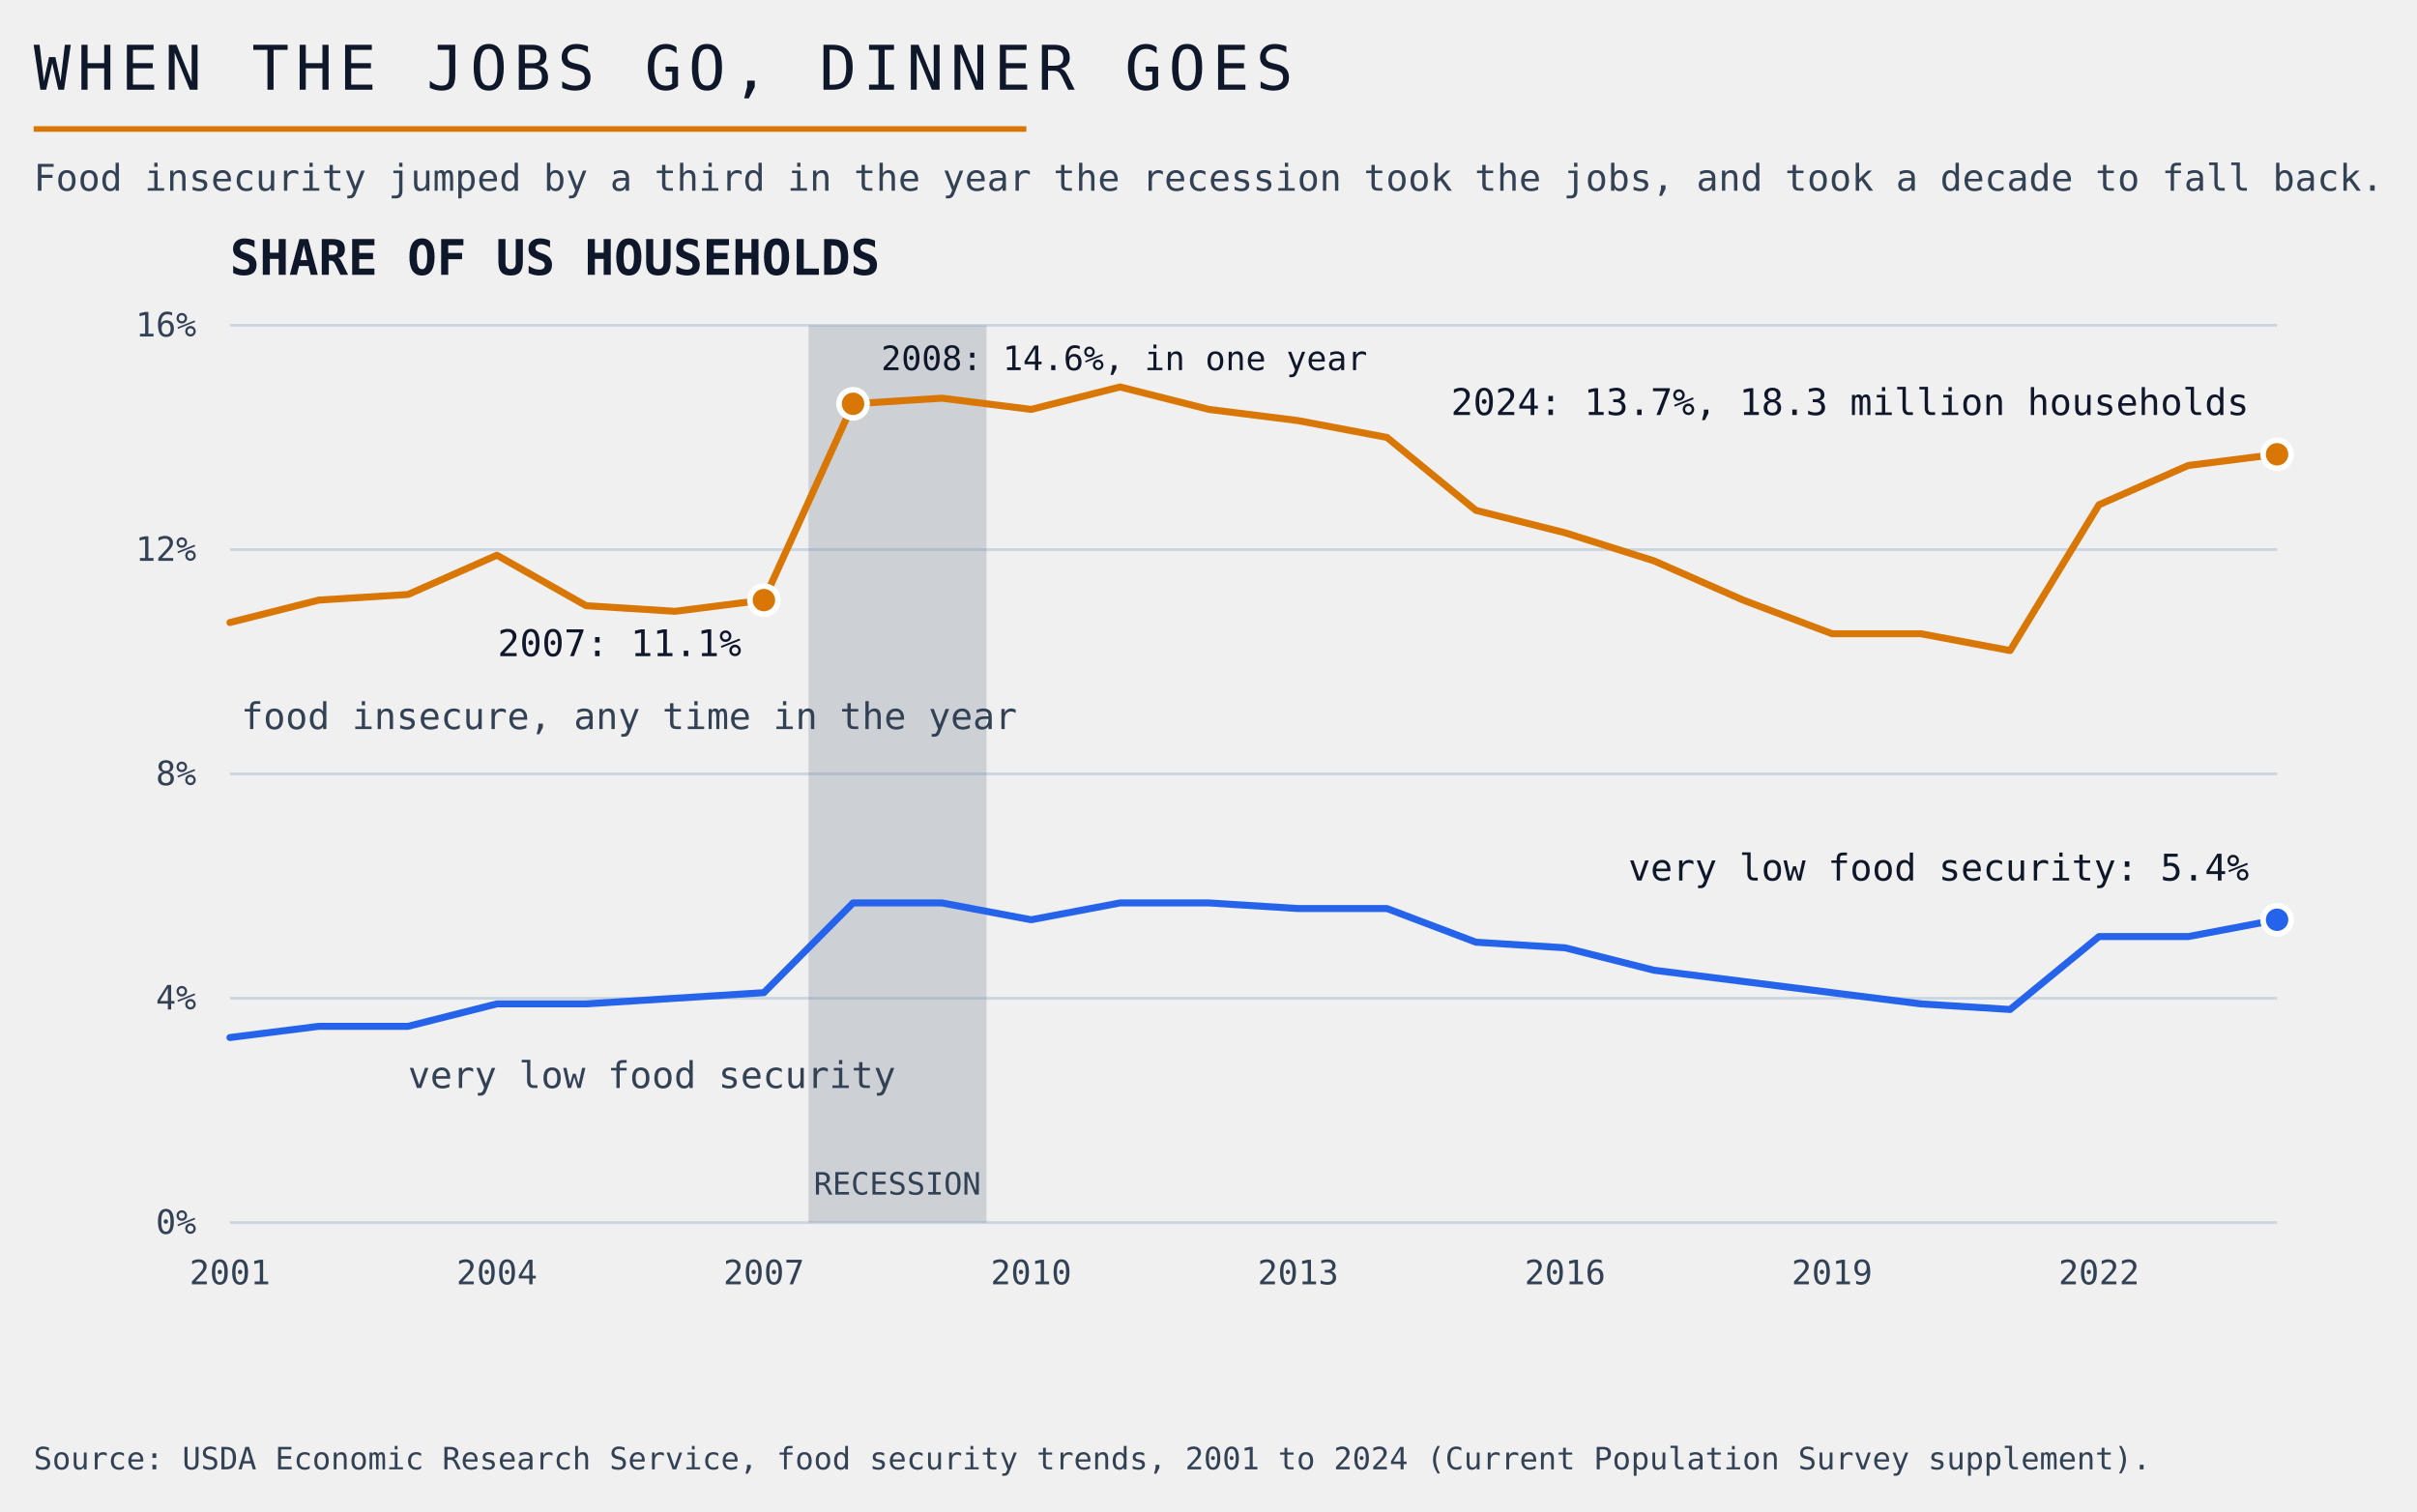
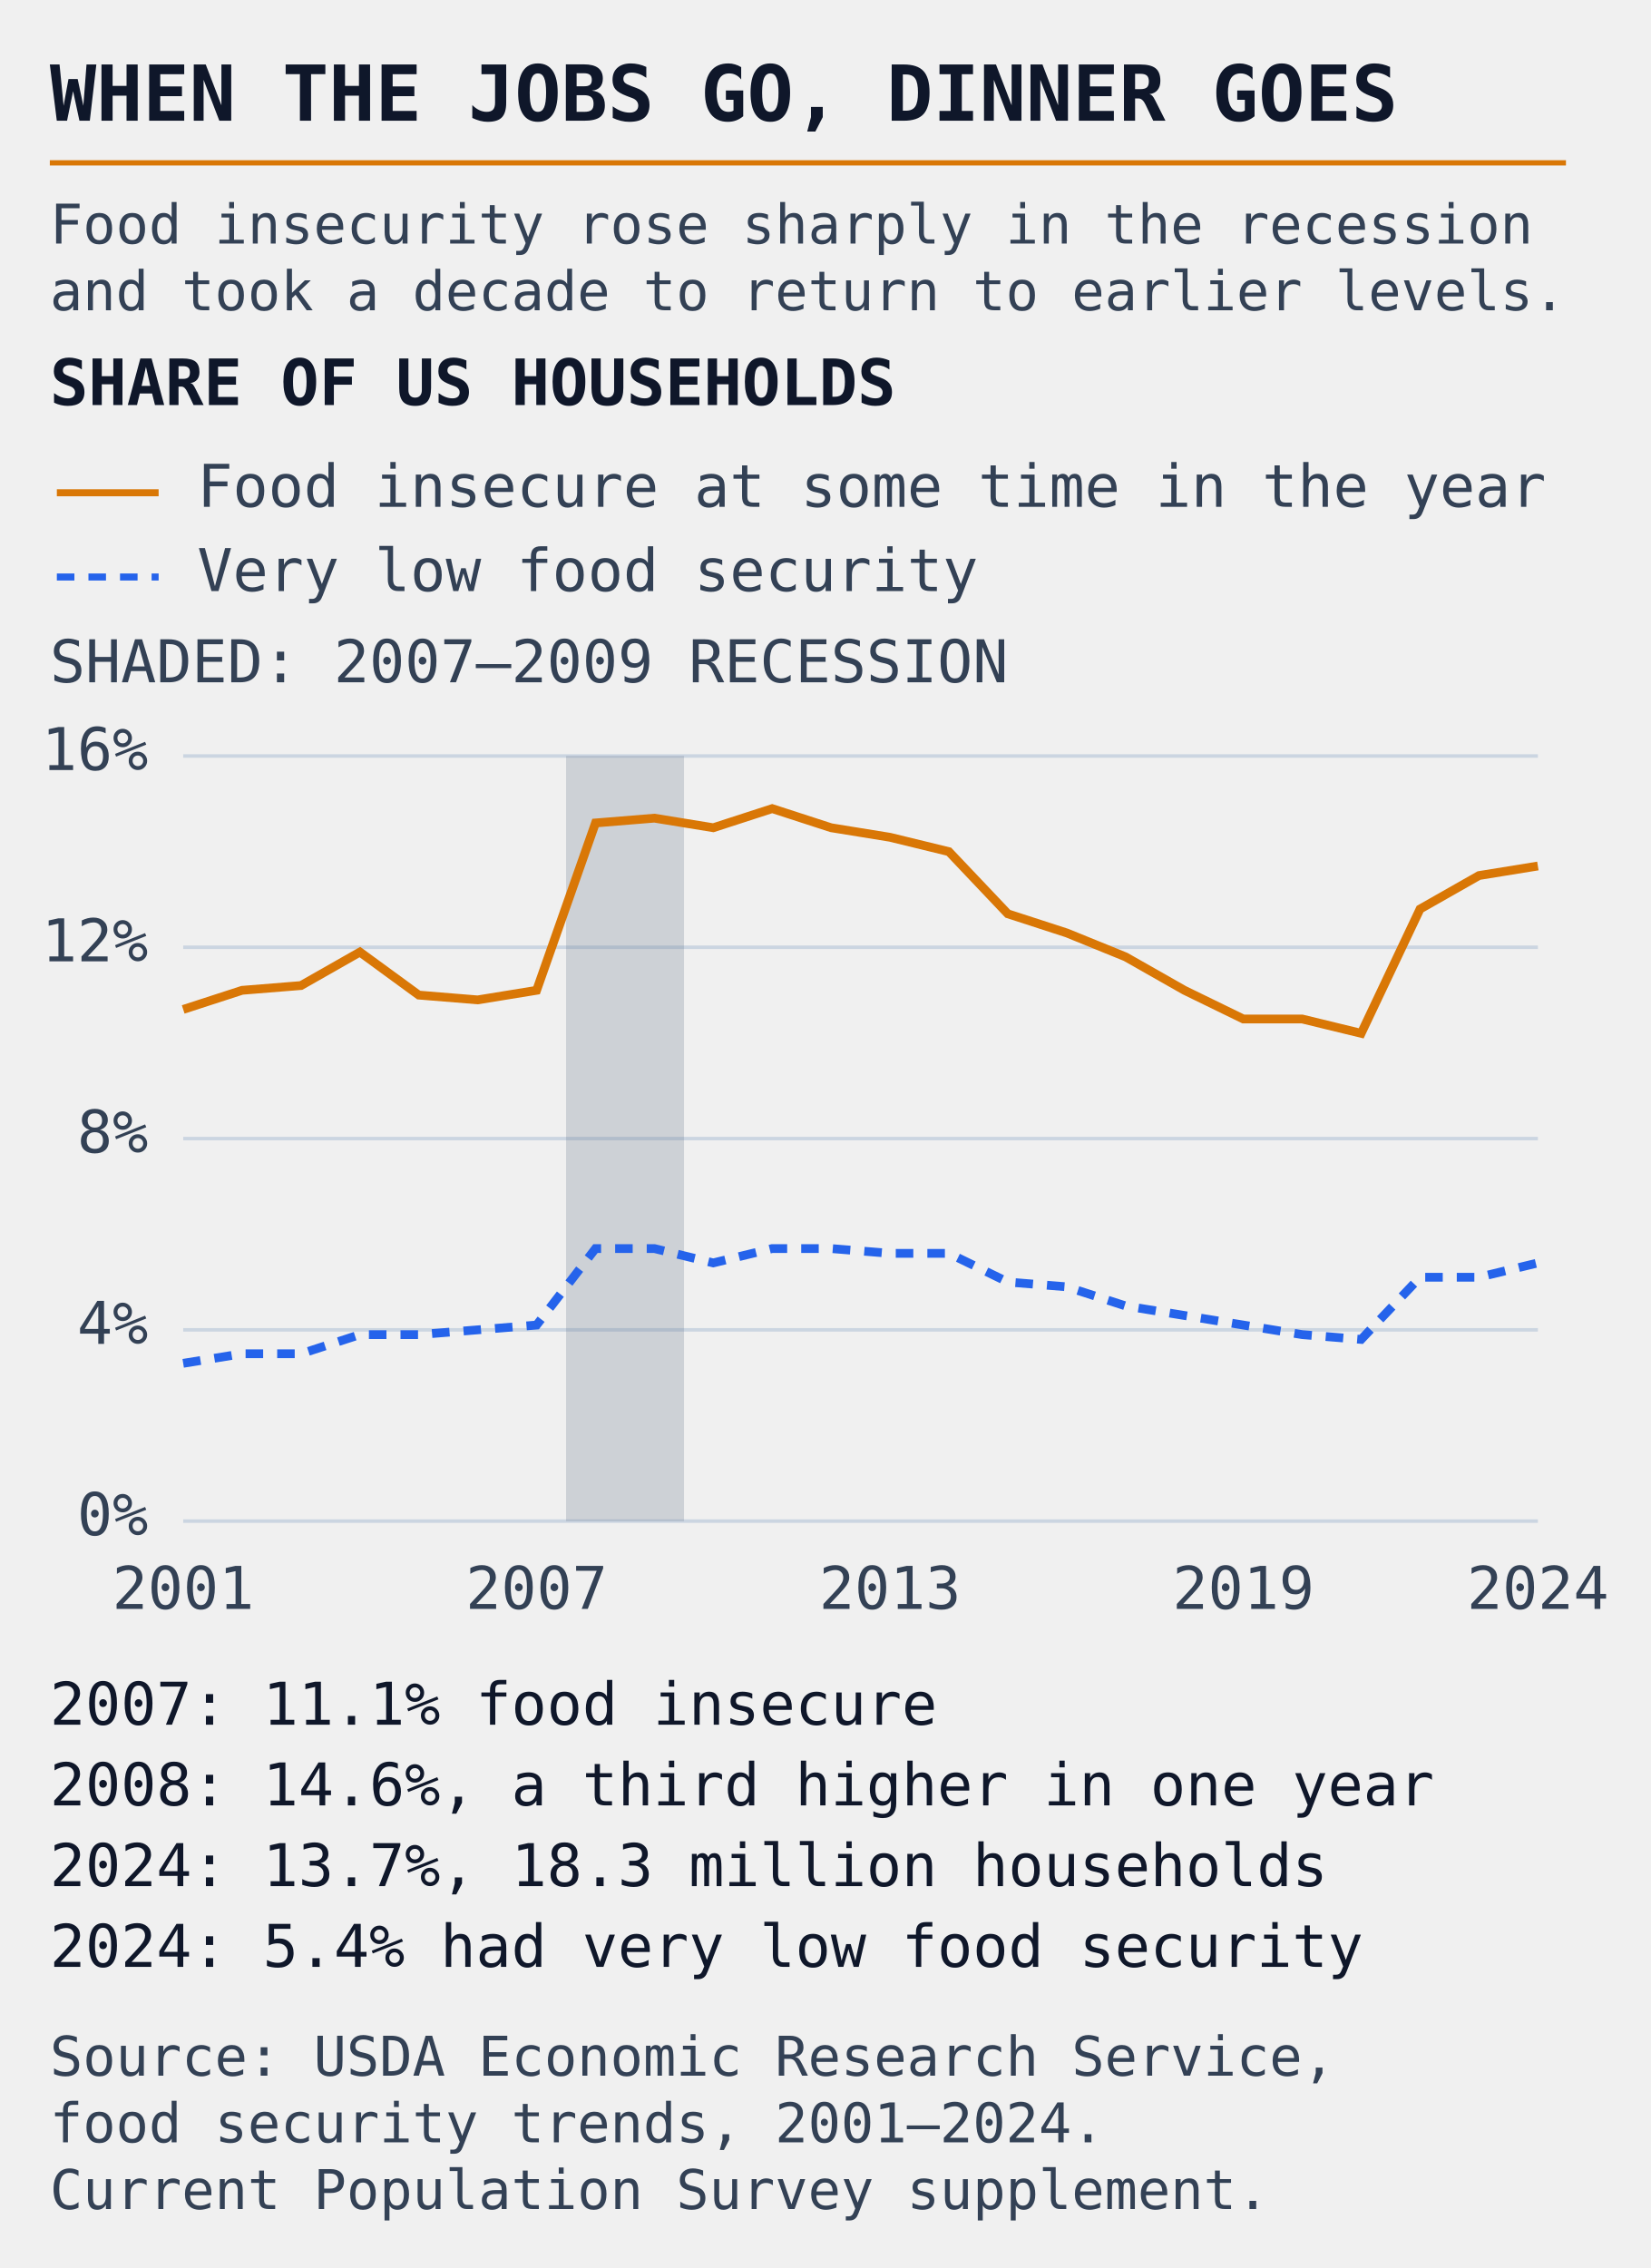
- <svg xmlns="http://www.w3.org/2000/svg" viewBox="28 14 861.9 539" font-family="'JetBrains Mono','SFMono-Regular',Menlo,Consolas,monospace" role="img" aria-label="When The Jobs Go, Dinner Goes">
-   <text x="40" y="46" font-size="22" letter-spacing="2.32" fill="#0f172a">WHEN THE JOBS GO, DINNER GOES</text>
-   <line x1="40" y1="60" x2="394" y2="60" stroke="#d97706" stroke-width="2" />
-   <text x="40" y="82" font-size="13.13" fill="#334155">Food insecurity jumped by a third in the year the recession took the jobs, and took a decade to fall back.</text>
-   <line x1="110" y1="450.0" x2="840" y2="450.0" stroke="#cbd5e1" stroke-width="1" />
-   <text x="98" y="454.0" font-size="12" fill="#334155" text-anchor="end">0%</text>
-   <line x1="110" y1="370.0" x2="840" y2="370.0" stroke="#cbd5e1" stroke-width="1" />
-   <text x="98" y="374.0" font-size="12" fill="#334155" text-anchor="end">4%</text>
-   <line x1="110" y1="290.0" x2="840" y2="290.0" stroke="#cbd5e1" stroke-width="1" />
-   <text x="98" y="294.0" font-size="12" fill="#334155" text-anchor="end">8%</text>
-   <line x1="110" y1="210.0" x2="840" y2="210.0" stroke="#cbd5e1" stroke-width="1" />
-   <text x="98" y="214.0" font-size="12" fill="#334155" text-anchor="end">12%</text>
-   <line x1="110" y1="130.0" x2="840" y2="130.0" stroke="#cbd5e1" stroke-width="1" />
-   <text x="98" y="134.0" font-size="12" fill="#334155" text-anchor="end">16%</text>
-   <rect x="316.3" y="130" width="63.5" height="320" fill="#64748b" fill-opacity="0.25" />
-   <text x="348.0" y="440" font-size="11" fill="#334155" text-anchor="middle">RECESSION</text>
-   <polyline points="110.0,236.0 141.7,228.0 173.5,226.0 205.2,212.0 237.0,230.0 268.7,232.0 300.4,228.0 332.2,158.0 363.9,156.0 395.7,160.0 427.4,152.0 459.1,160.0 490.9,164.0 522.6,170.0 554.3,196.0 586.1,204.0 617.8,214.0 649.6,228.0 681.3,240.0 713.0,240.0 744.8,246.0 776.5,194.0 808.3,180.0 840.0,176.0" fill="none" stroke="#d97706" stroke-width="2.5" stroke-linejoin="round" stroke-linecap="round" />
-   <polyline points="110.0,384.0 141.7,380.0 173.5,380.0 205.2,372.0 237.0,372.0 268.7,370.0 300.4,368.0 332.2,336.0 363.9,336.0 395.7,342.0 427.4,336.0 459.1,336.0 490.9,338.0 522.6,338.0 554.3,350.0 586.1,352.0 617.8,360.0 649.6,364.0 681.3,368.0 713.0,372.0 744.8,374.0 776.5,348.0 808.3,348.0 840.0,342.0" fill="none" stroke="#2563eb" stroke-width="2.5" stroke-linejoin="round" stroke-linecap="round" />
-   <circle cx="300.4" cy="228.0" r="5" fill="#d97706" stroke="#ffffff" stroke-width="2" />
-   <circle cx="332.2" cy="158.0" r="5" fill="#d97706" stroke="#ffffff" stroke-width="2" />
-   <circle cx="840.0" cy="176.0" r="5" fill="#d97706" stroke="#ffffff" stroke-width="2" />
-   <circle cx="840.0" cy="342.0" r="5" fill="#2563eb" stroke="#ffffff" stroke-width="2" />
-   <text x="292.4" y="248.0" font-size="13.13" fill="#0f172a" text-anchor="end">2007: 11.1%</text>
-   <text x="342.2" y="146.0" font-size="12" fill="#0f172a">2008: 14.6%, in one year</text>
-   <text x="830.0" y="162.0" font-size="13.13" fill="#0f172a" text-anchor="end">2024: 13.7%, 18.3 million households</text>
-   <text x="830.0" y="328.0" font-size="13.13" fill="#0f172a" text-anchor="end">very low food security: 5.4%</text>
-   <text x="114.0" y="274.0" font-size="13.13" fill="#334155">food insecure, any time in the year</text>
-   <text x="173.5" y="402.0" font-size="13.13" fill="#334155">very low food security</text>
-   <text x="110.0" y="472" font-size="12" fill="#334155" text-anchor="middle">2001</text>
-   <text x="205.2" y="472" font-size="12" fill="#334155" text-anchor="middle">2004</text>
-   <text x="300.4" y="472" font-size="12" fill="#334155" text-anchor="middle">2007</text>
-   <text x="395.7" y="472" font-size="12" fill="#334155" text-anchor="middle">2010</text>
-   <text x="490.9" y="472" font-size="12" fill="#334155" text-anchor="middle">2013</text>
-   <text x="586.1" y="472" font-size="12" fill="#334155" text-anchor="middle">2016</text>
-   <text x="681.3" y="472" font-size="12" fill="#334155" text-anchor="middle">2019</text>
-   <text x="776.5" y="472" font-size="12" fill="#334155" text-anchor="middle">2022</text>
-   <text x="110" y="112" font-size="17.5" font-weight="600" fill="#0f172a">SHARE OF US HOUSEHOLDS</text>
-   <text x="40" y="538" font-size="11" fill="#334155">Source: USDA Economic Research Service, food security trends, 2001 to 2024 (Current Population Survey supplement).</text>
+ <svg xmlns="http://www.w3.org/2000/svg" viewBox="9.8 -0.4 470.4 646.2" font-family="'JetBrains Mono','SFMono-Regular',Menlo,Consolas,monospace" role="img" aria-label="WHEN THE JOBS GO, DINNER GOES">
+   <defs>
+     <marker id="amber" viewBox="0 0 10 10" refX="8" refY="5" markerWidth="5" markerHeight="5" orient="auto">
+       <path d="M0,0L10,5L0,10z" fill="#d97706" />
+     </marker>
+     <marker id="blue" viewBox="0 0 10 10" refX="8" refY="5" markerWidth="5" markerHeight="5" orient="auto">
+       <path d="M0,0L10,5L0,10z" fill="#2563eb" />
+     </marker>
+     <marker id="red" viewBox="0 0 10 10" refX="8" refY="5" markerWidth="5" markerHeight="5" orient="auto">
+       <path d="M0,0L10,5L0,10z" fill="#dc2626" />
+     </marker>
+   </defs>
+   <text x="24" y="34" font-size="22" fill="#0f172a" text-anchor="start" font-weight="600">WHEN THE JOBS GO, DINNER GOES</text>
+   <line x1="24" y1="46" x2="456" y2="46" stroke="#d97706" stroke-width="1.5" />
+   <text x="24" y="69" font-size="15.6" fill="#334155" text-anchor="start" font-weight="400">Food insecurity rose sharply in the recession</text>
+   <text x="24" y="88" font-size="15.6" fill="#334155" text-anchor="start" font-weight="400">and took a decade to return to earlier levels.</text>
+   <text x="24" y="115" font-size="18.2" fill="#0f172a" text-anchor="start" font-weight="600">SHARE OF US HOUSEHOLDS</text>
+   <path d="M26 140 H55" fill="none" stroke="#d97706" stroke-width="2" />
+   <text x="66" y="144" font-size="16.8" fill="#334155" text-anchor="start" font-weight="400">Food insecure at some time in the year</text>
+   <path d="M26 164 H55" fill="none" stroke="#2563eb" stroke-width="2" stroke-dasharray="5 4" />
+   <text x="66" y="168" font-size="16.8" fill="#334155" text-anchor="start" font-weight="400">Very low food security</text>
+   <text x="24" y="194" font-size="16.8" fill="#334155" text-anchor="start" font-weight="400">SHADED: 2007–2009 RECESSION</text>
+   <line x1="62" y1="433.0" x2="448" y2="433.0" stroke="#cbd5e1" stroke-width="1" />
+   <text x="52" y="437.0" font-size="16.8" fill="#334155" text-anchor="end" font-weight="400">0%</text>
+   <line x1="62" y1="378.5" x2="448" y2="378.5" stroke="#cbd5e1" stroke-width="1" />
+   <text x="52" y="382.5" font-size="16.8" fill="#334155" text-anchor="end" font-weight="400">4%</text>
+   <line x1="62" y1="324.0" x2="448" y2="324.0" stroke="#cbd5e1" stroke-width="1" />
+   <text x="52" y="328.0" font-size="16.8" fill="#334155" text-anchor="end" font-weight="400">8%</text>
+   <line x1="62" y1="269.5" x2="448" y2="269.5" stroke="#cbd5e1" stroke-width="1" />
+   <text x="52" y="273.5" font-size="16.8" fill="#334155" text-anchor="end" font-weight="400">12%</text>
+   <line x1="62" y1="215.0" x2="448" y2="215.0" stroke="#cbd5e1" stroke-width="1" />
+   <text x="52" y="219.0" font-size="16.8" fill="#334155" text-anchor="end" font-weight="400">16%</text>
+   <rect x="171.1" y="215" width="33.6" height="218" fill="#64748b" fill-opacity="0.25" />
+   <polyline points="62.00,287.21 78.78,281.76 95.57,280.40 112.35,270.86 129.13,283.12 145.91,284.49 162.70,281.76 179.48,234.08 196.26,232.71 213.04,235.44 229.83,229.99 246.61,235.44 263.39,238.16 280.17,242.25 296.96,259.96 313.74,265.41 330.52,272.23 347.30,281.76 364.09,289.94 380.87,289.94 397.65,294.02 414.43,258.60 431.22,249.06 448.00,246.34" fill="none" stroke="#d97706" stroke-width="2.5" stroke-dasharray="none" />
+   <polyline points="62.00,388.04 78.78,385.31 95.57,385.31 112.35,379.86 129.13,379.86 145.91,378.50 162.70,377.14 179.48,355.34 196.26,355.34 213.04,359.43 229.83,355.34 246.61,355.34 263.39,356.70 280.17,356.70 296.96,364.88 313.74,366.24 330.52,371.69 347.30,374.41 364.09,377.14 380.87,379.86 397.65,381.23 414.43,363.51 431.22,363.51 448.00,359.43" fill="none" stroke="#2563eb" stroke-width="2.5" stroke-dasharray="5 4" />
+   <text x="62.0" y="458" font-size="16.8" fill="#334155" text-anchor="middle" font-weight="400">2001</text>
+   <text x="162.7" y="458" font-size="16.8" fill="#334155" text-anchor="middle" font-weight="400">2007</text>
+   <text x="263.4" y="458" font-size="16.8" fill="#334155" text-anchor="middle" font-weight="400">2013</text>
+   <text x="364.1" y="458" font-size="16.8" fill="#334155" text-anchor="middle" font-weight="400">2019</text>
+   <text x="448.0" y="458" font-size="16.8" fill="#334155" text-anchor="middle" font-weight="400">2024</text>
+   <text x="24" y="491" font-size="16.8" fill="#0f172a" text-anchor="start" font-weight="400">2007: 11.1% food insecure</text>
+   <text x="24" y="514" font-size="16.8" fill="#0f172a" text-anchor="start" font-weight="400">2008: 14.6%, a third higher in one year</text>
+   <text x="24" y="537" font-size="16.8" fill="#0f172a" text-anchor="start" font-weight="400">2024: 13.7%, 18.3 million households</text>
+   <text x="24" y="560" font-size="16.8" fill="#0f172a" text-anchor="start" font-weight="400">2024: 5.4% had very low food security</text>
+   <text x="24" y="591" font-size="15.6" fill="#334155" text-anchor="start" font-weight="400">Source: USDA Economic Research Service,</text>
+   <text x="24" y="610" font-size="15.6" fill="#334155" text-anchor="start" font-weight="400">food security trends, 2001–2024.</text>
+   <text x="24" y="629" font-size="15.6" fill="#334155" text-anchor="start" font-weight="400">Current Population Survey supplement.</text>
</svg>
